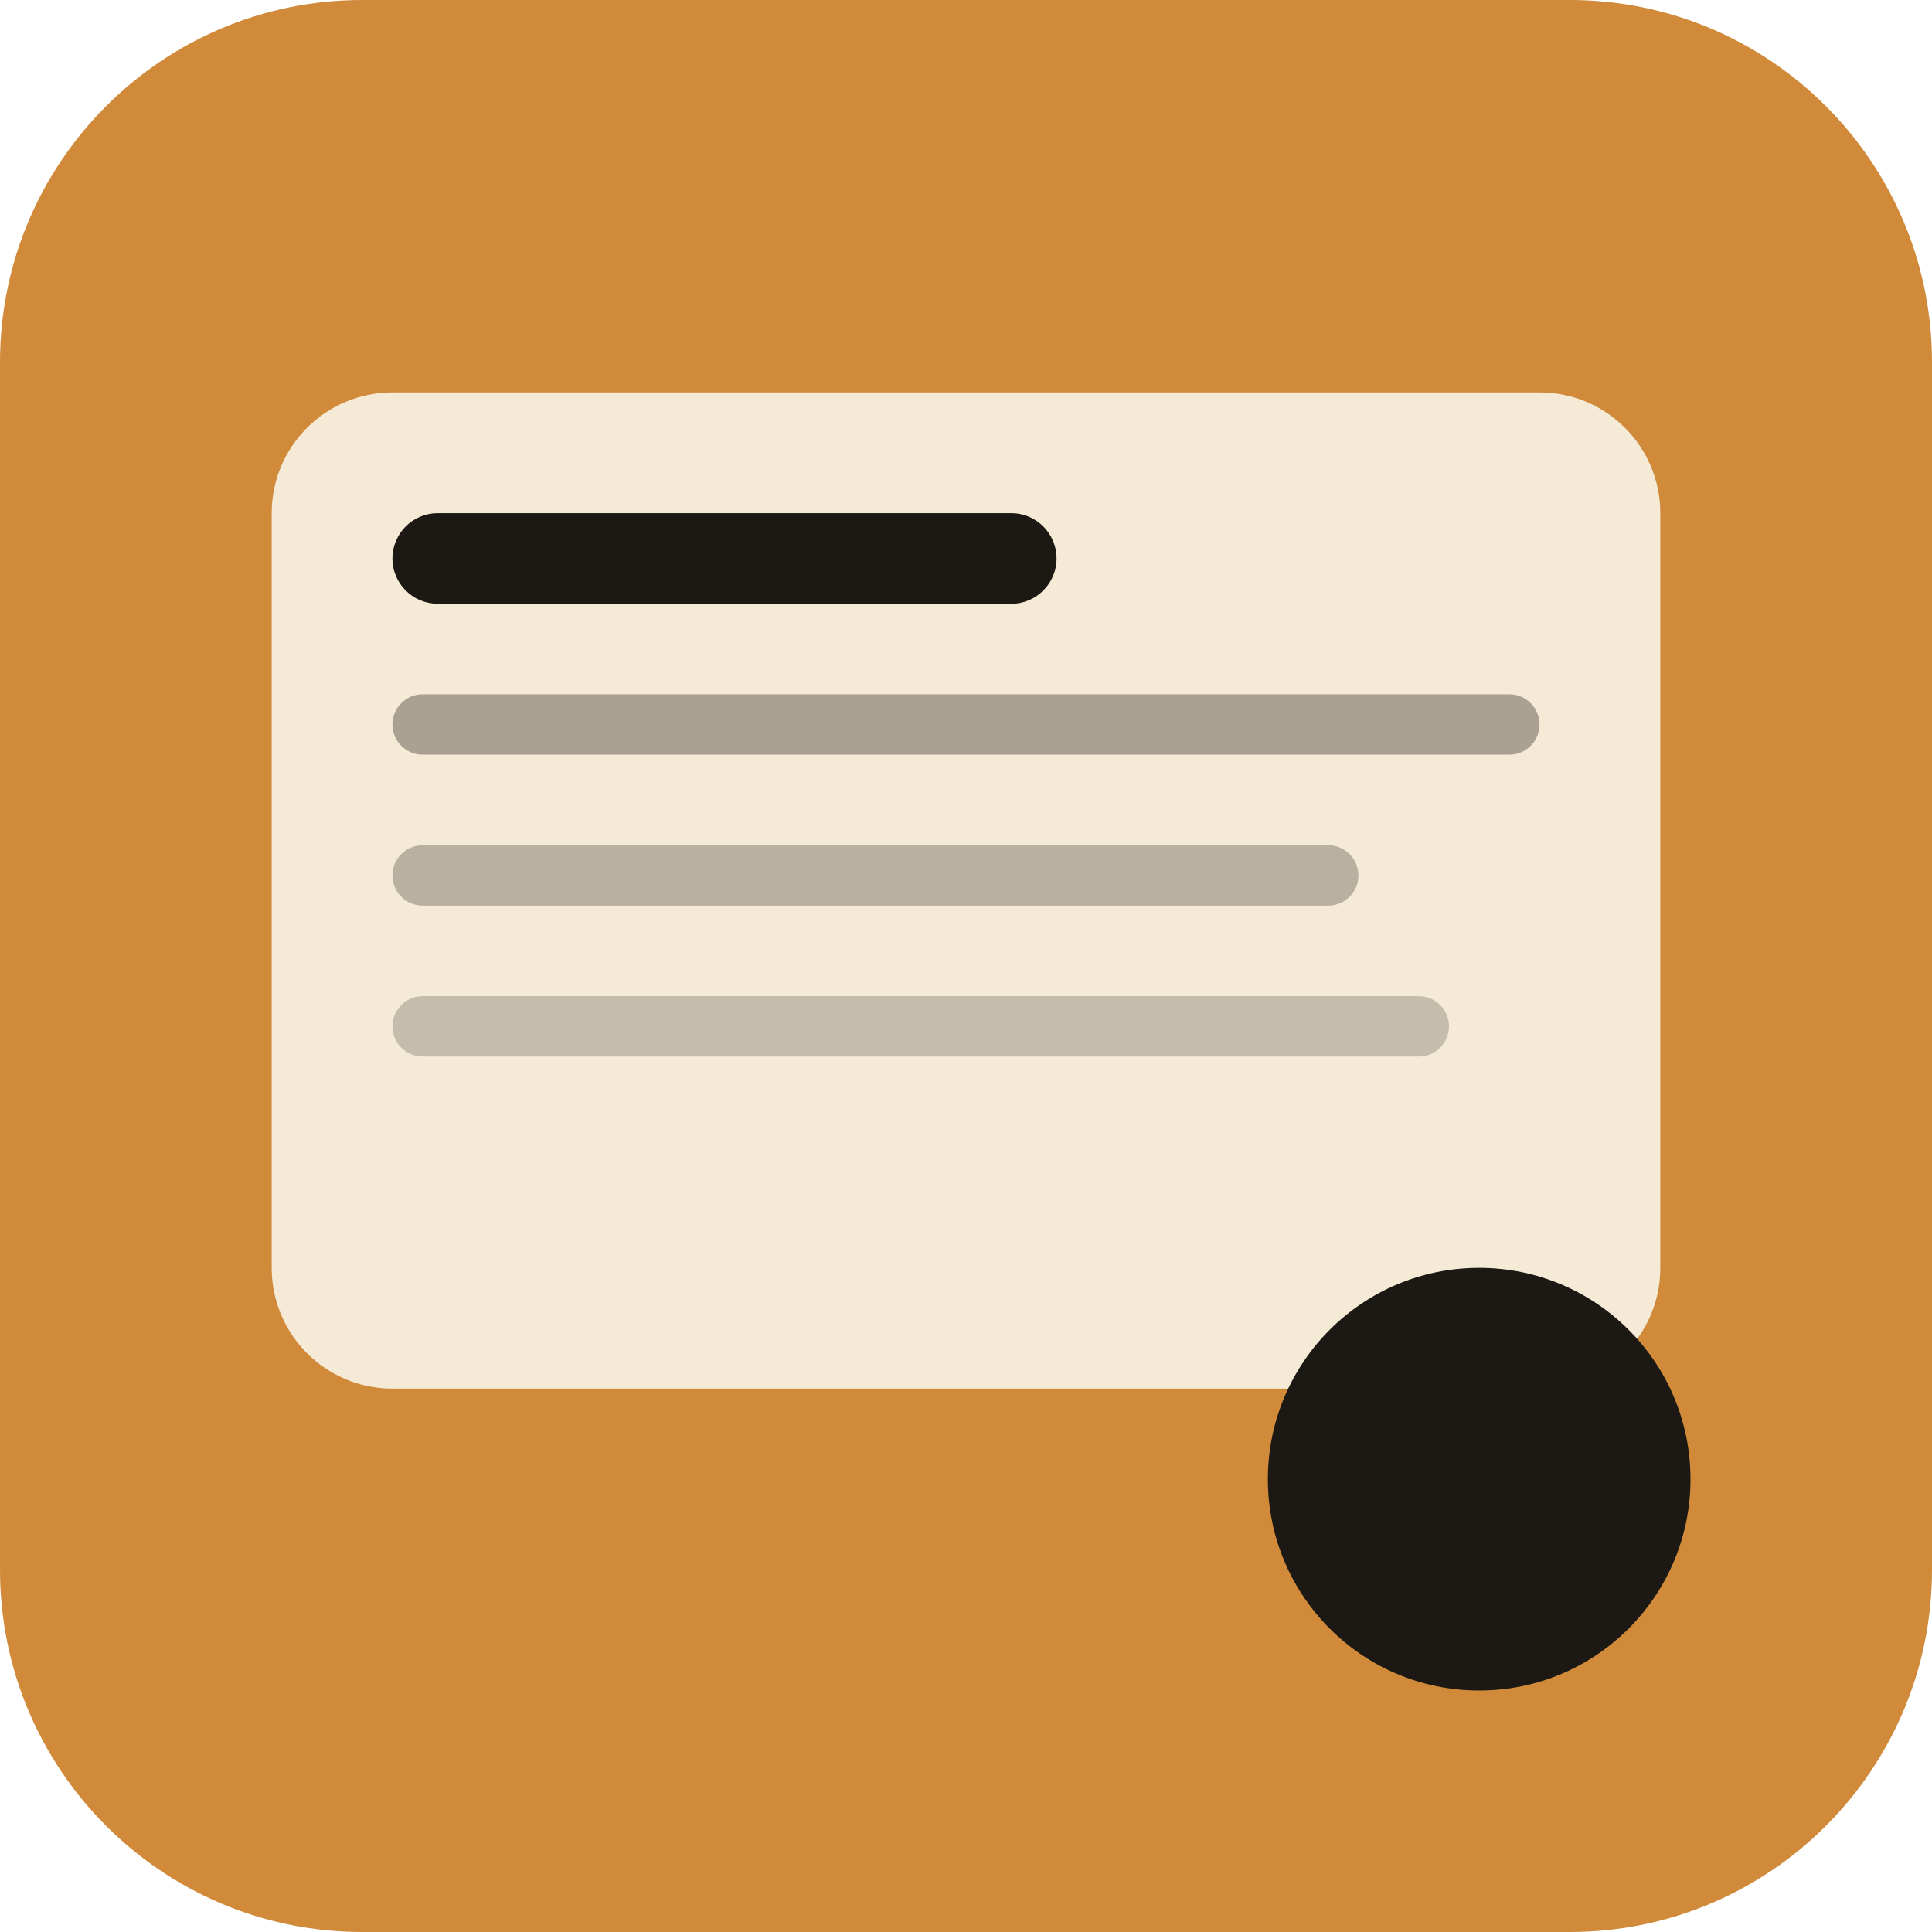
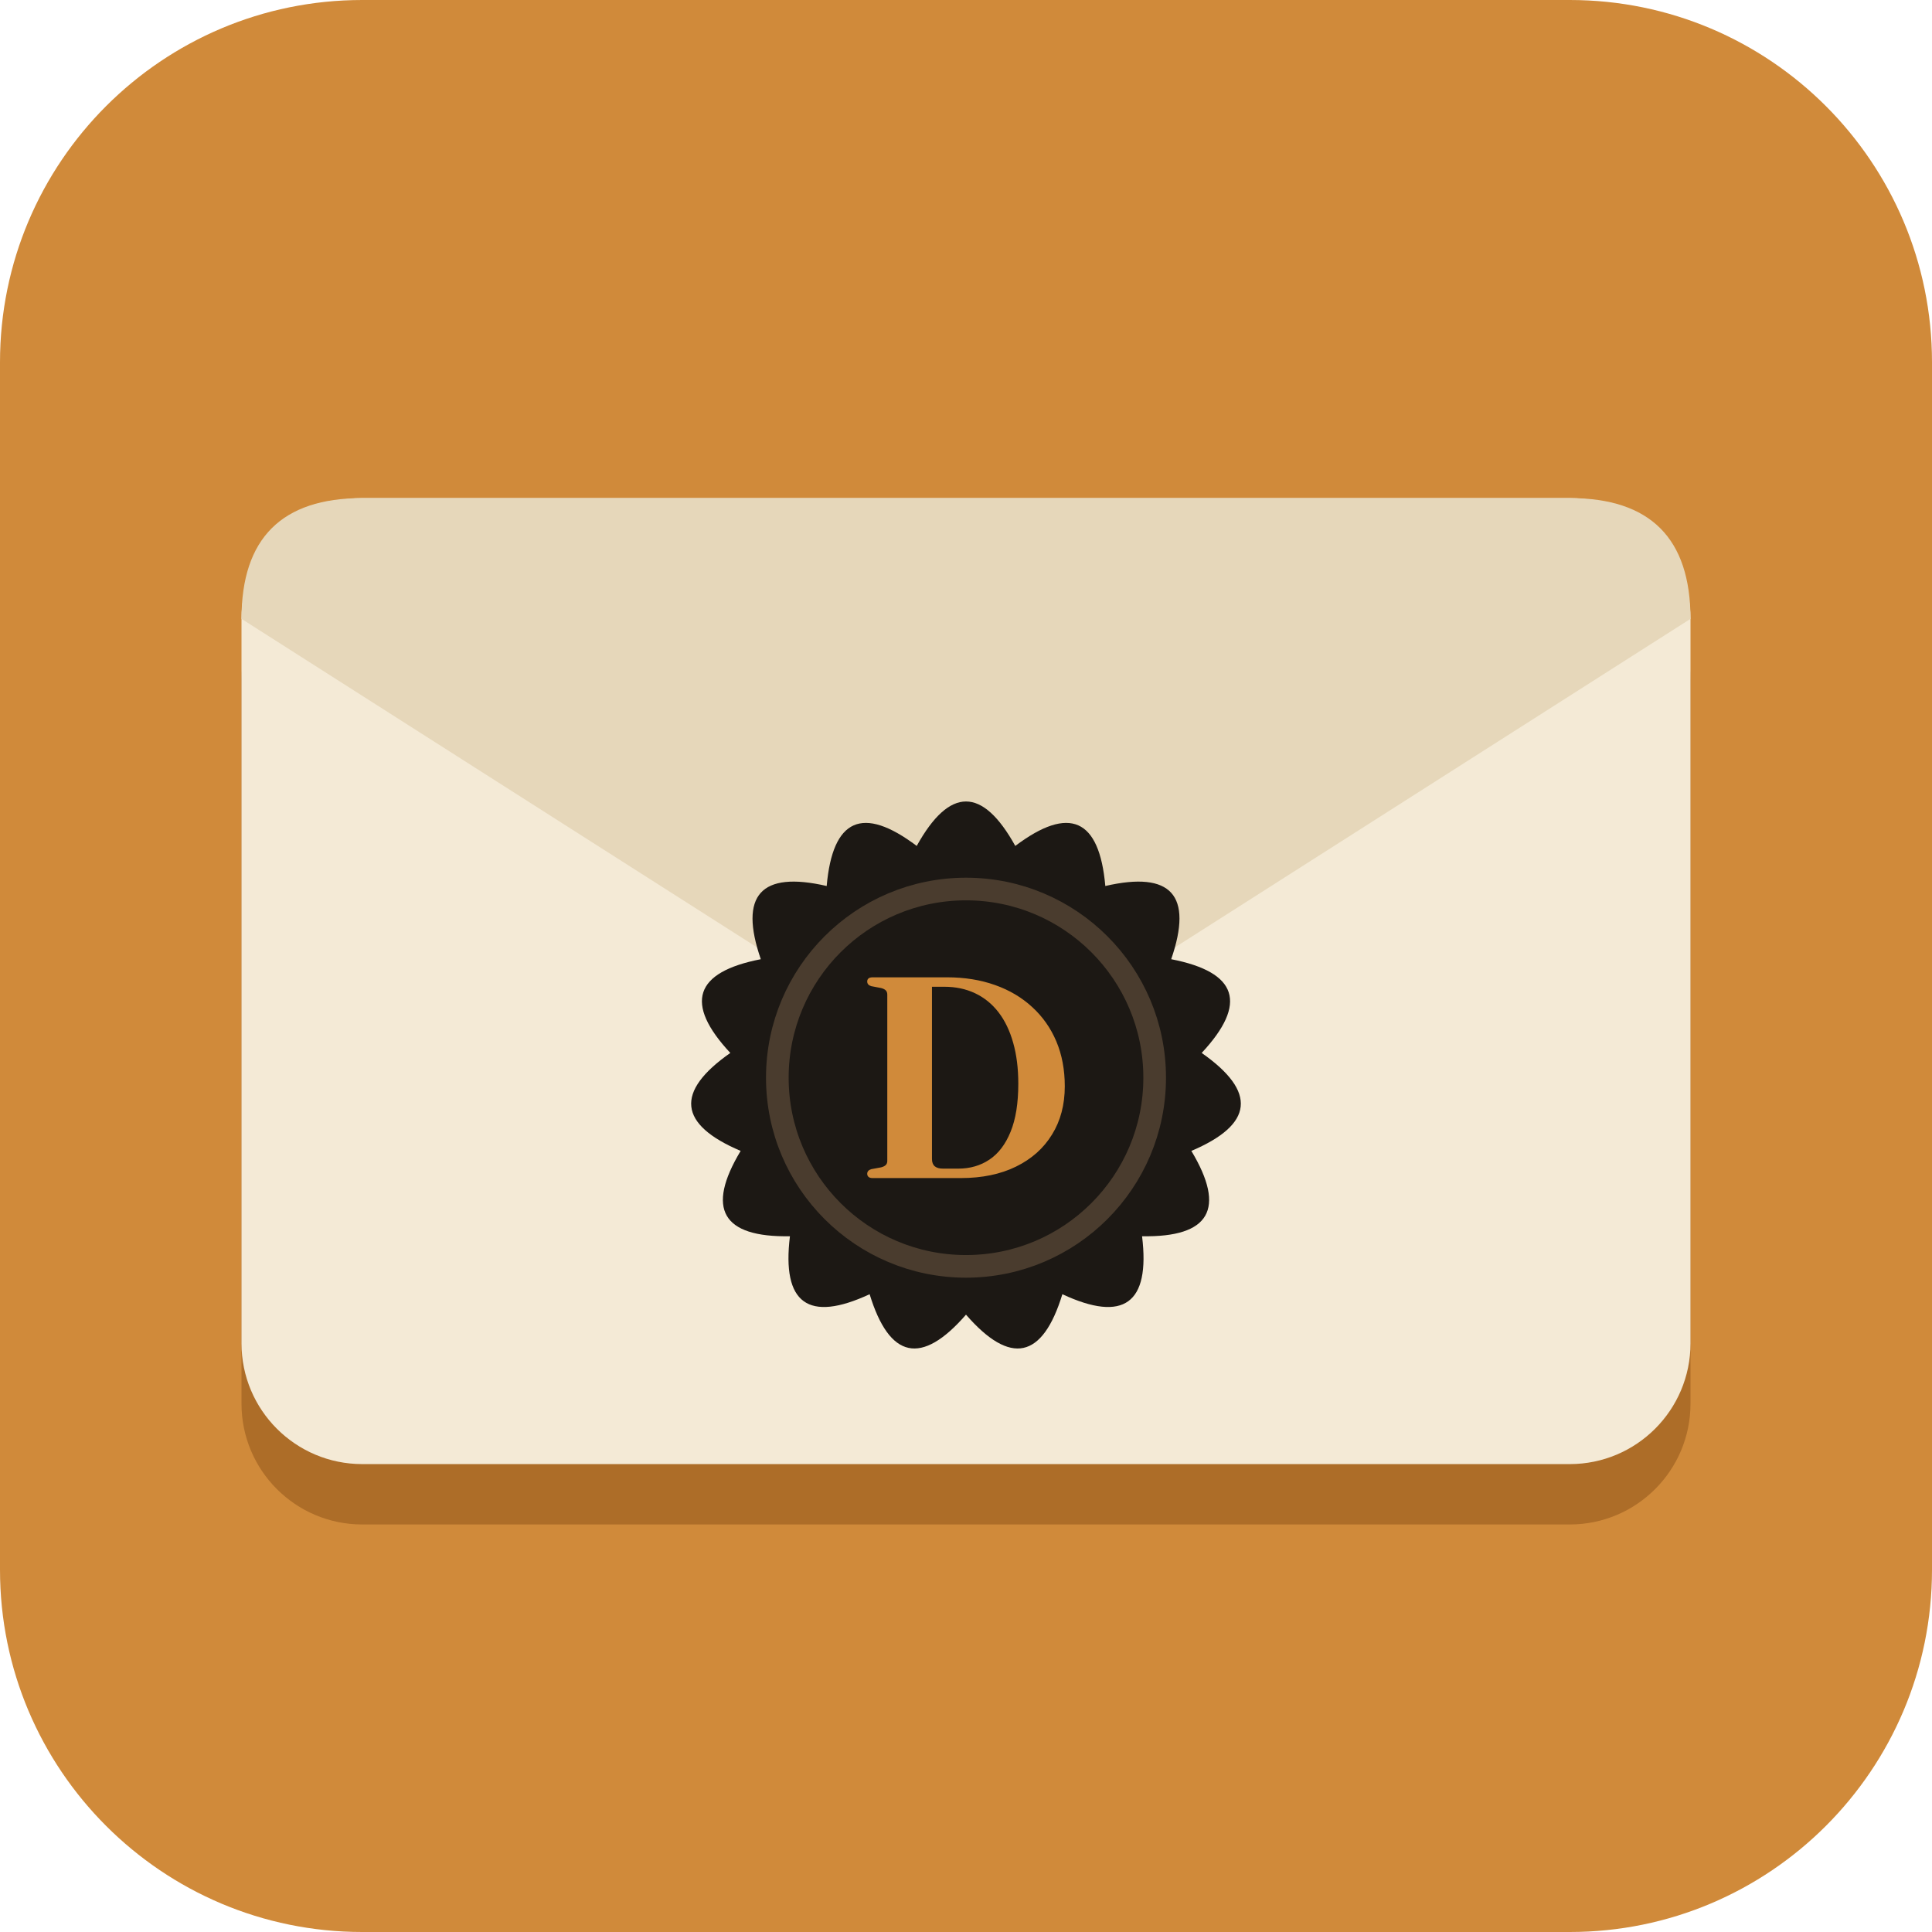
<svg xmlns="http://www.w3.org/2000/svg" width="256" height="256" viewBox="0 0 256 256">
  <rect width="256" height="256" rx="48" fill="#d08a3a" />
-   <rect x="36" y="52" width="184" height="132" rx="16" fill="#f4ead6" />
-   <rect x="52" y="68" width="88" height="12" rx="6" fill="#1c1814" />
-   <rect x="52" y="92" width="152" height="8" rx="4" fill="#201b16" opacity="0.35" />
-   <rect x="52" y="112" width="128" height="8" rx="4" fill="#201b16" opacity="0.28" />
-   <rect x="52" y="132" width="140" height="8" rx="4" fill="#201b16" opacity="0.22" />
-   <circle cx="196" cy="196" r="28" fill="#1c1814" />
+   <rect x="32" y="74" width="192" height="128" rx="16" fill="#8a4f16" opacity="0.5" />
+   <rect x="32" y="66" width="192" height="128" rx="16" fill="#f4ead6" />
+   <path d="M32 82Q32 66 48 66H208Q224 66 224 82L138 136.8Q128 144.8 118 136.8Z" fill="#e6d7ba" />
+   <path d="M121.47 112.09Q128 100.31 134.53 112.09Q145.28 103.99 146.46 117.4Q159.57 114.37 155.19 127.1Q168.41 129.67 159.23 139.52Q170.25 147.24 157.86 152.5Q164.79 164.04 151.33 163.81Q152.97 177.17 140.77 171.49Q136.83 184.36 128 174.2Q119.17 184.36 115.23 171.49Q103.03 177.17 104.67 163.81Q91.21 164.04 98.14 152.5Q85.75 147.24 96.77 139.52Q87.59 129.67 100.81 127.1Q96.43 114.37 109.54 117.4Q110.72 103.99 121.47 112.09Z" fill="#1c1814" />
+   <circle cx="128" cy="142.8" r="25" fill="none" stroke="#4a3c2e" stroke-width="3" />
+   <path d="M114.91 155.54Q114.91 155.08 115.45 154.92L116.75 154.68Q117.17 154.57 117.37 154.37Q117.57 154.17 117.57 153.83V131.79Q117.57 131.43 117.37 131.23Q117.17 131.03 116.75 130.92L115.44 130.67Q114.91 130.51 114.91 130.05Q114.91 129.79 115.09 129.64Q115.27 129.5 115.64 129.5H125.49Q128.97 129.5 131.84 130.52Q134.7 131.53 136.77 133.44Q138.85 135.34 139.97 137.99Q141.09 140.65 141.09 143.94Q141.09 147.6 139.4 150.33Q137.72 153.07 134.63 154.58Q131.54 156.1 127.31 156.1H115.64Q115.26 156.1 115.09 155.95Q114.91 155.79 114.91 155.54ZM126.97 154.85Q129.32 154.85 131.11 153.65Q132.9 152.45 133.91 149.96Q134.93 147.47 134.93 143.6Q134.93 140.55 134.25 138.17Q133.58 135.78 132.3 134.12Q131.02 132.47 129.2 131.61Q127.39 130.75 125.11 130.75H123.49V153.57Q123.49 154.22 123.86 154.54Q124.23 154.85 124.95 154.85Z" fill="#d08a3a" />
</svg>
